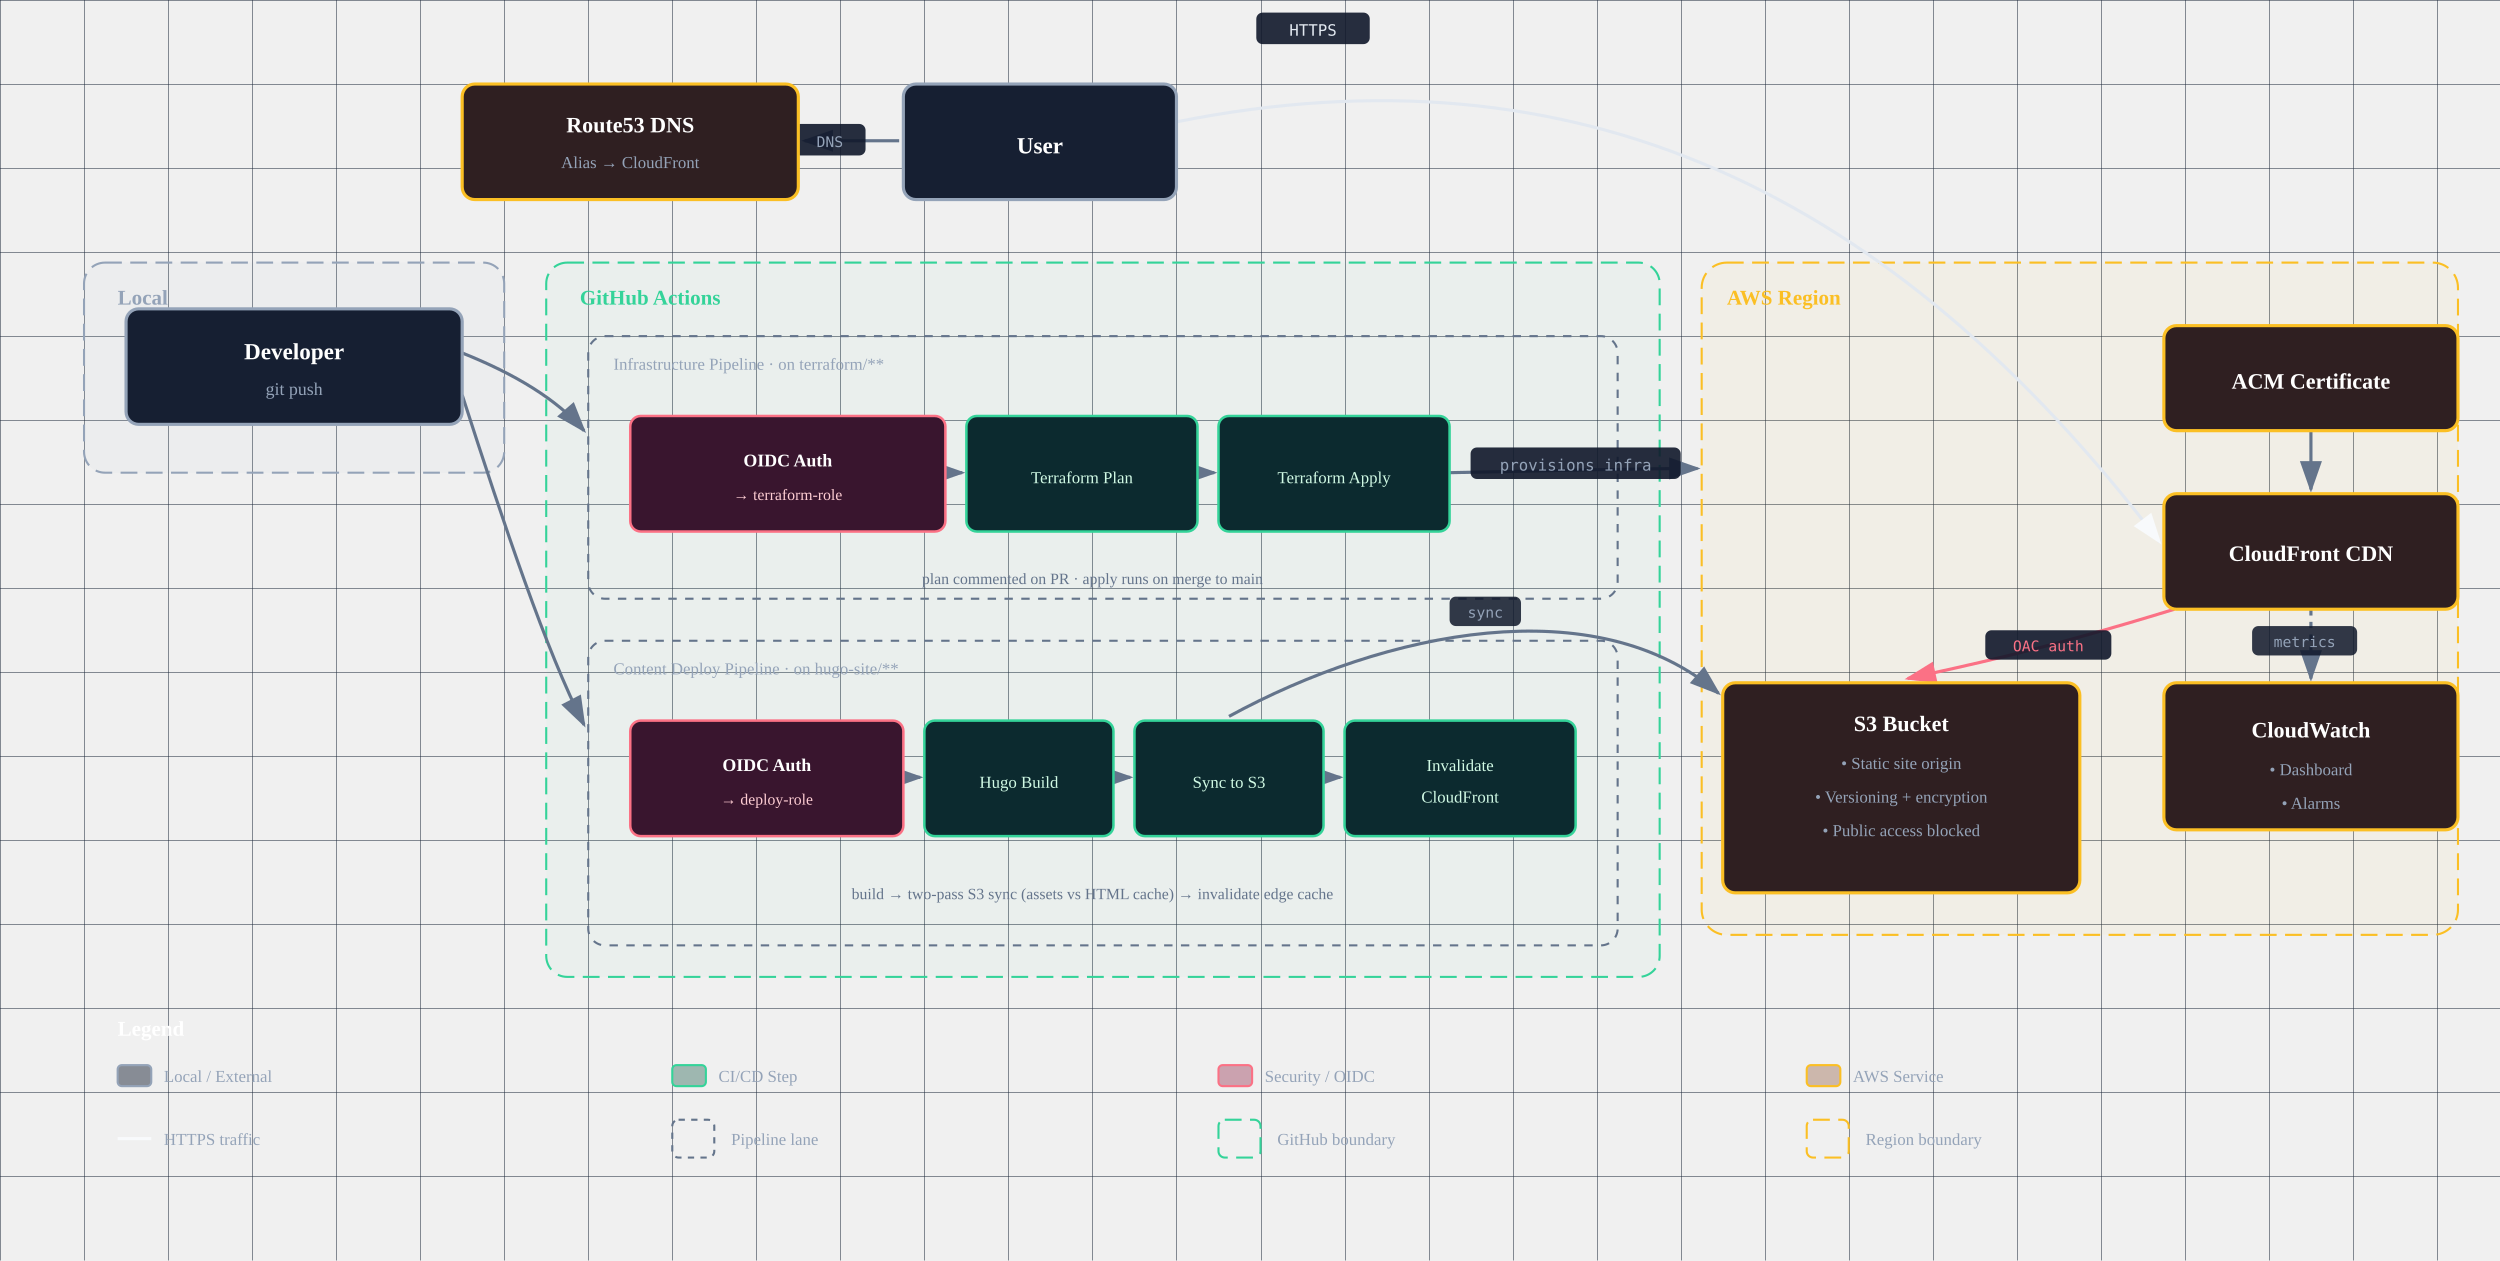
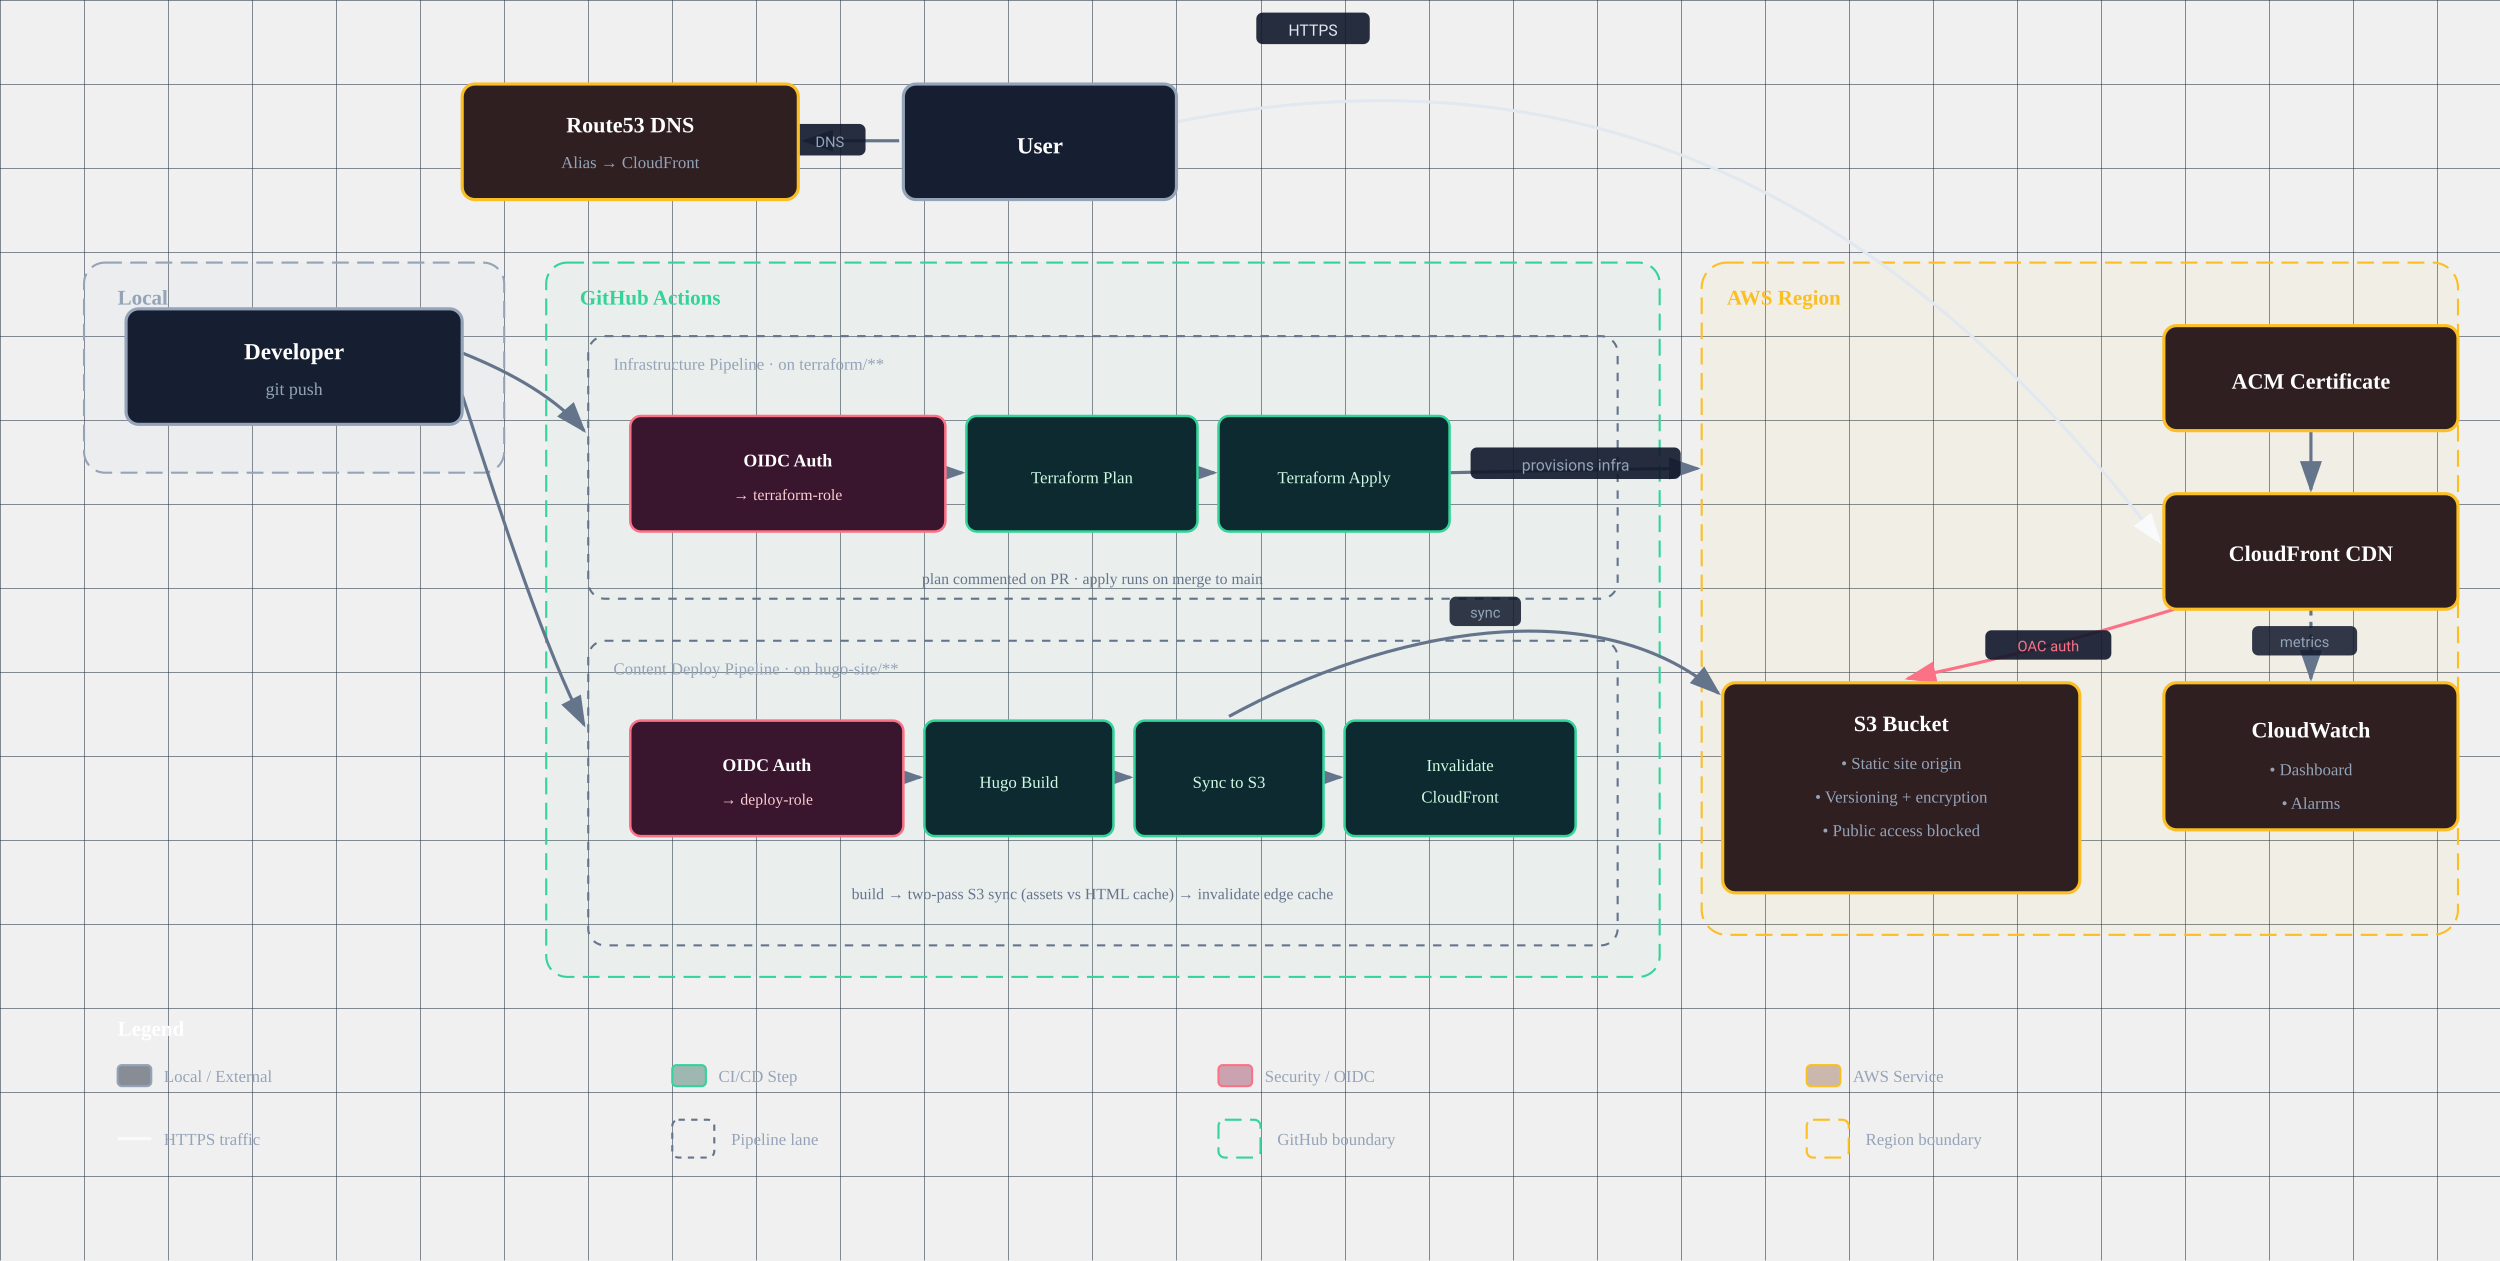
<svg xmlns="http://www.w3.org/2000/svg" viewBox="0 0 1190 600">
  <defs>
    <pattern id="grid" width="40" height="40" patternUnits="userSpaceOnUse">
      <path d="M 40 0 L 0 0 0 40" fill="none" stroke="#1e293b" stroke-width="0.5" />
    </pattern>
    <marker id="arrowhead" markerWidth="10" markerHeight="7" refX="9" refY="3.5" orient="auto">
      <polygon points="0 0, 10 3.5, 0 7" fill="#64748b" />
    </marker>
    <marker id="arrowhead-rose" markerWidth="10" markerHeight="7" refX="9" refY="3.5" orient="auto">
      <polygon points="0 0, 10 3.5, 0 7" fill="#fb7185" />
    </marker>
    <marker id="arrowhead-white" markerWidth="10" markerHeight="7" refX="9" refY="3.5" orient="auto">
      <polygon points="0 0, 10 3.5, 0 7" fill="#f8fafc" />
    </marker>
  </defs>
  <rect x="0" y="0" width="1190" height="600" fill="url(#grid)" />
  <rect x="40" y="125" width="200" height="100" rx="10" fill="rgba(148, 163, 184, 0.04)" stroke="#94a3b8" stroke-width="1" stroke-dasharray="8,4" />
  <text x="56" y="145" fill="#94a3b8" font-size="10" font-weight="600">Local</text>
  <rect x="260" y="125" width="530" height="340" rx="10" fill="rgba(52, 211, 153, 0.03)" stroke="#34d399" stroke-width="1" stroke-dasharray="8,4" />
  <text x="276" y="145" fill="#34d399" font-size="10" font-weight="600">GitHub Actions</text>
  <rect x="280" y="160" width="490" height="125" rx="8" fill="transparent" stroke="#64748b" stroke-width="1" stroke-dasharray="4,4" />
  <text x="292" y="176" fill="#94a3b8" font-size="8">Infrastructure Pipeline · on terraform/**</text>
  <rect x="280" y="305" width="490" height="145" rx="8" fill="transparent" stroke="#64748b" stroke-width="1" stroke-dasharray="4,4" />
  <text x="292" y="321" fill="#94a3b8" font-size="8">Content Deploy Pipeline · on hugo-site/**</text>
  <rect x="810" y="125" width="360" height="320" rx="12" fill="rgba(251, 191, 36, 0.05)" stroke="#fbbf24" stroke-width="1" stroke-dasharray="8,4" />
  <text x="822" y="145" fill="#fbbf24" font-size="10" font-weight="600">AWS Region</text>
  <line x1="428" y1="67" x2="383" y2="67" stroke="#64748b" stroke-width="1.5" marker-end="url(#arrowhead)" />
  <path d="M 560 58 C 750 20 900 90 1028 258" fill="none" stroke="#e2e8f0" stroke-width="1.5" marker-end="url(#arrowhead-white)" />
  <path d="M 220 168 C 245 178 265 190 278 205" fill="none" stroke="#64748b" stroke-width="1.5" marker-end="url(#arrowhead)" />
  <path d="M 220 188 C 240 250 260 310 278 345" fill="none" stroke="#64748b" stroke-width="1.5" marker-end="url(#arrowhead)" />
  <line x1="452" y1="225" x2="458" y2="225" stroke="#64748b" stroke-width="1.5" marker-end="url(#arrowhead)" />
  <line x1="572" y1="225" x2="578" y2="225" stroke="#64748b" stroke-width="1.5" marker-end="url(#arrowhead)" />
  <line x1="432" y1="370" x2="438" y2="370" stroke="#64748b" stroke-width="1.5" marker-end="url(#arrowhead)" />
  <line x1="532" y1="370" x2="538" y2="370" stroke="#64748b" stroke-width="1.5" marker-end="url(#arrowhead)" />
  <line x1="632" y1="370" x2="638" y2="370" stroke="#64748b" stroke-width="1.5" marker-end="url(#arrowhead)" />
  <path d="M 690 225 C 740 224 780 223 808 223" fill="none" stroke="#64748b" stroke-width="1.5" marker-end="url(#arrowhead)" />
  <path d="M 585 341 C 660 300 760 280 818 330" fill="none" stroke="#64748b" stroke-width="1.5" marker-end="url(#arrowhead)" />
  <line x1="1100" y1="205" x2="1100" y2="233" stroke="#64748b" stroke-width="1.5" marker-end="url(#arrowhead)" />
  <path d="M 1035 290 C 970 310 935 317 908 323" fill="none" stroke="#fb7185" stroke-width="1.5" marker-end="url(#arrowhead-rose)" />
  <line x1="1100" y1="290" x2="1100" y2="323" stroke="#64748b" stroke-width="1.5" stroke-dasharray="3,3" marker-end="url(#arrowhead)" />
-   <g font-family="'JetBrains Mono', monospace">
+   <g font-family="-apple-system, BlinkMacSystemFont, 'Segoe UI', Roboto, Oxygen, Ubuntu, Cantarell, 'Open Sans', 'Helvetica Neue', sans-serif">
    <rect x="378" y="59" width="34" height="15" rx="3" fill="#0f172a" opacity="0.9" />
    <text x="395" y="70" fill="#94a3b8" font-size="7" text-anchor="middle">DNS</text>
    <rect x="598" y="6" width="54" height="15" rx="3" fill="#0f172a" opacity="0.9" />
    <text x="625" y="17" fill="#e2e8f0" font-size="7.5" text-anchor="middle">HTTPS</text>
    <rect x="700" y="213" width="100" height="15" rx="3" fill="#0f172a" opacity="0.9" />
    <text x="750" y="224" fill="#94a3b8" font-size="7.5" text-anchor="middle">provisions infra</text>
    <rect x="690" y="284" width="34" height="14" rx="3" fill="#0f172a" opacity="0.85" />
    <text x="707" y="294" fill="#94a3b8" font-size="7" text-anchor="middle">sync</text>
    <rect x="945" y="300" width="60" height="14" rx="3" fill="#0f172a" opacity="0.9" />
    <text x="975" y="310" fill="#fb7185" font-size="7" text-anchor="middle">OAC auth</text>
    <rect x="1072" y="298" width="50" height="14" rx="3" fill="#0f172a" opacity="0.85" />
    <text x="1097" y="308" fill="#94a3b8" font-size="7" text-anchor="middle">metrics</text>
  </g>
  <rect x="220" y="40" width="160" height="55" rx="6" fill="#0f172a" />
  <rect x="220" y="40" width="160" height="55" rx="6" fill="rgba(120, 53, 15, 0.3)" stroke="#fbbf24" stroke-width="1.5" />
  <text x="300" y="63" fill="white" font-size="10.5" font-weight="600" text-anchor="middle">Route53 DNS</text>
  <text x="300" y="80" fill="#94a3b8" font-size="8" text-anchor="middle">Alias → CloudFront</text>
  <rect x="430" y="40" width="130" height="55" rx="6" fill="#0f172a" />
  <rect x="430" y="40" width="130" height="55" rx="6" fill="rgba(30, 41, 59, 0.5)" stroke="#94a3b8" stroke-width="1.5" />
  <text x="495" y="73" fill="white" font-size="11" font-weight="600" text-anchor="middle">User</text>
  <rect x="60" y="147" width="160" height="55" rx="6" fill="#0f172a" />
  <rect x="60" y="147" width="160" height="55" rx="6" fill="rgba(30, 41, 59, 0.5)" stroke="#94a3b8" stroke-width="1.5" />
  <text x="140" y="171" fill="white" font-size="11" font-weight="600" text-anchor="middle">Developer</text>
  <text x="140" y="188" fill="#94a3b8" font-size="8.5" text-anchor="middle">git push</text>
  <rect x="300" y="198" width="150" height="55" rx="5" fill="#0f172a" />
  <rect x="300" y="198" width="150" height="55" rx="5" fill="rgba(136, 19, 55, 0.35)" stroke="#fb7185" stroke-width="1.2" />
  <text x="375" y="222" fill="white" font-size="8.5" font-weight="600" text-anchor="middle">OIDC Auth</text>
  <text x="375" y="238" fill="#fecdd3" font-size="7.5" text-anchor="middle">→ terraform-role</text>
  <rect x="460" y="198" width="110" height="55" rx="5" fill="#0f172a" />
  <rect x="460" y="198" width="110" height="55" rx="5" fill="rgba(6, 78, 59, 0.35)" stroke="#34d399" stroke-width="1.2" />
  <text x="515" y="230" fill="#d1fae5" font-size="8" text-anchor="middle">Terraform Plan</text>
  <rect x="580" y="198" width="110" height="55" rx="5" fill="#0f172a" />
  <rect x="580" y="198" width="110" height="55" rx="5" fill="rgba(6, 78, 59, 0.35)" stroke="#34d399" stroke-width="1.2" />
  <text x="635" y="230" fill="#d1fae5" font-size="8" text-anchor="middle">Terraform Apply</text>
  <text x="520" y="278" fill="#64748b" font-size="7.5" text-anchor="middle">plan commented on PR · apply runs on merge to main</text>
  <rect x="300" y="343" width="130" height="55" rx="5" fill="#0f172a" />
  <rect x="300" y="343" width="130" height="55" rx="5" fill="rgba(136, 19, 55, 0.35)" stroke="#fb7185" stroke-width="1.2" />
  <text x="365" y="367" fill="white" font-size="8.5" font-weight="600" text-anchor="middle">OIDC Auth</text>
  <text x="365" y="383" fill="#fecdd3" font-size="7.5" text-anchor="middle">→ deploy-role</text>
  <rect x="440" y="343" width="90" height="55" rx="5" fill="#0f172a" />
  <rect x="440" y="343" width="90" height="55" rx="5" fill="rgba(6, 78, 59, 0.35)" stroke="#34d399" stroke-width="1.2" />
  <text x="485" y="375" fill="#d1fae5" font-size="8" text-anchor="middle">Hugo Build</text>
  <rect x="540" y="343" width="90" height="55" rx="5" fill="#0f172a" />
  <rect x="540" y="343" width="90" height="55" rx="5" fill="rgba(6, 78, 59, 0.35)" stroke="#34d399" stroke-width="1.2" />
  <text x="585" y="375" fill="#d1fae5" font-size="8" text-anchor="middle">Sync to S3</text>
  <rect x="640" y="343" width="110" height="55" rx="5" fill="#0f172a" />
  <rect x="640" y="343" width="110" height="55" rx="5" fill="rgba(6, 78, 59, 0.35)" stroke="#34d399" stroke-width="1.2" />
  <text x="695" y="367" fill="#d1fae5" font-size="8" text-anchor="middle">Invalidate</text>
  <text x="695" y="382" fill="#d1fae5" font-size="8" text-anchor="middle">CloudFront</text>
  <text x="520" y="428" fill="#64748b" font-size="7.5" text-anchor="middle">build → two-pass S3 sync (assets vs HTML cache) → invalidate edge cache</text>
  <rect x="1030" y="155" width="140" height="50" rx="6" fill="#0f172a" />
  <rect x="1030" y="155" width="140" height="50" rx="6" fill="rgba(120, 53, 15, 0.3)" stroke="#fbbf24" stroke-width="1.5" />
  <text x="1100" y="185" fill="white" font-size="10.5" font-weight="600" text-anchor="middle">ACM Certificate</text>
  <rect x="1030" y="235" width="140" height="55" rx="6" fill="#0f172a" />
  <rect x="1030" y="235" width="140" height="55" rx="6" fill="rgba(120, 53, 15, 0.3)" stroke="#fbbf24" stroke-width="1.5" />
  <text x="1100" y="267" fill="white" font-size="10.5" font-weight="600" text-anchor="middle">CloudFront CDN</text>
  <rect x="820" y="325" width="170" height="100" rx="6" fill="#0f172a" />
  <rect x="820" y="325" width="170" height="100" rx="6" fill="rgba(120, 53, 15, 0.3)" stroke="#fbbf24" stroke-width="1.5" />
  <text x="905" y="348" fill="white" font-size="10.5" font-weight="600" text-anchor="middle">S3 Bucket</text>
  <text x="905" y="366" fill="#94a3b8" font-size="8" text-anchor="middle">• Static site origin</text>
  <text x="905" y="382" fill="#94a3b8" font-size="8" text-anchor="middle">• Versioning + encryption</text>
  <text x="905" y="398" fill="#94a3b8" font-size="8" text-anchor="middle">• Public access blocked</text>
  <rect x="1030" y="325" width="140" height="70" rx="6" fill="#0f172a" />
  <rect x="1030" y="325" width="140" height="70" rx="6" fill="rgba(120, 53, 15, 0.3)" stroke="#fbbf24" stroke-width="1.5" />
  <text x="1100" y="351" fill="white" font-size="10.5" font-weight="600" text-anchor="middle">CloudWatch</text>
  <text x="1100" y="369" fill="#94a3b8" font-size="8" text-anchor="middle">• Dashboard</text>
  <text x="1100" y="385" fill="#94a3b8" font-size="8" text-anchor="middle">• Alarms</text>
  <text x="56" y="493" fill="white" font-size="10" font-weight="600">Legend</text>
  <rect x="56" y="507" width="16" height="10" rx="2" fill="rgba(30, 41, 59, 0.5)" stroke="#94a3b8" stroke-width="1" />
  <text x="78" y="515" fill="#94a3b8" font-size="8">Local / External</text>
  <rect x="320" y="507" width="16" height="10" rx="2" fill="rgba(6, 78, 59, 0.35)" stroke="#34d399" stroke-width="1" />
  <text x="342" y="515" fill="#94a3b8" font-size="8">CI/CD Step</text>
  <rect x="580" y="507" width="16" height="10" rx="2" fill="rgba(136, 19, 55, 0.35)" stroke="#fb7185" stroke-width="1" />
  <text x="602" y="515" fill="#94a3b8" font-size="8">Security / OIDC</text>
  <rect x="860" y="507" width="16" height="10" rx="2" fill="rgba(120, 53, 15, 0.3)" stroke="#fbbf24" stroke-width="1" />
  <text x="882" y="515" fill="#94a3b8" font-size="8">AWS Service</text>
  <line x1="56" y1="542" x2="72" y2="542" stroke="#f8fafc" stroke-width="1.5" />
  <text x="78" y="545" fill="#94a3b8" font-size="8">HTTPS traffic</text>
  <rect x="320" y="533" width="20" height="18" rx="3" fill="transparent" stroke="#64748b" stroke-width="1" stroke-dasharray="3,3" />
  <text x="348" y="545" fill="#94a3b8" font-size="8">Pipeline lane</text>
  <rect x="580" y="533" width="20" height="18" rx="3" fill="transparent" stroke="#34d399" stroke-width="1" stroke-dasharray="8,4" />
  <text x="608" y="545" fill="#94a3b8" font-size="8">GitHub boundary</text>
  <rect x="860" y="533" width="20" height="18" rx="3" fill="transparent" stroke="#fbbf24" stroke-width="1" stroke-dasharray="8,4" />
  <text x="888" y="545" fill="#94a3b8" font-size="8">Region boundary</text>
</svg>
